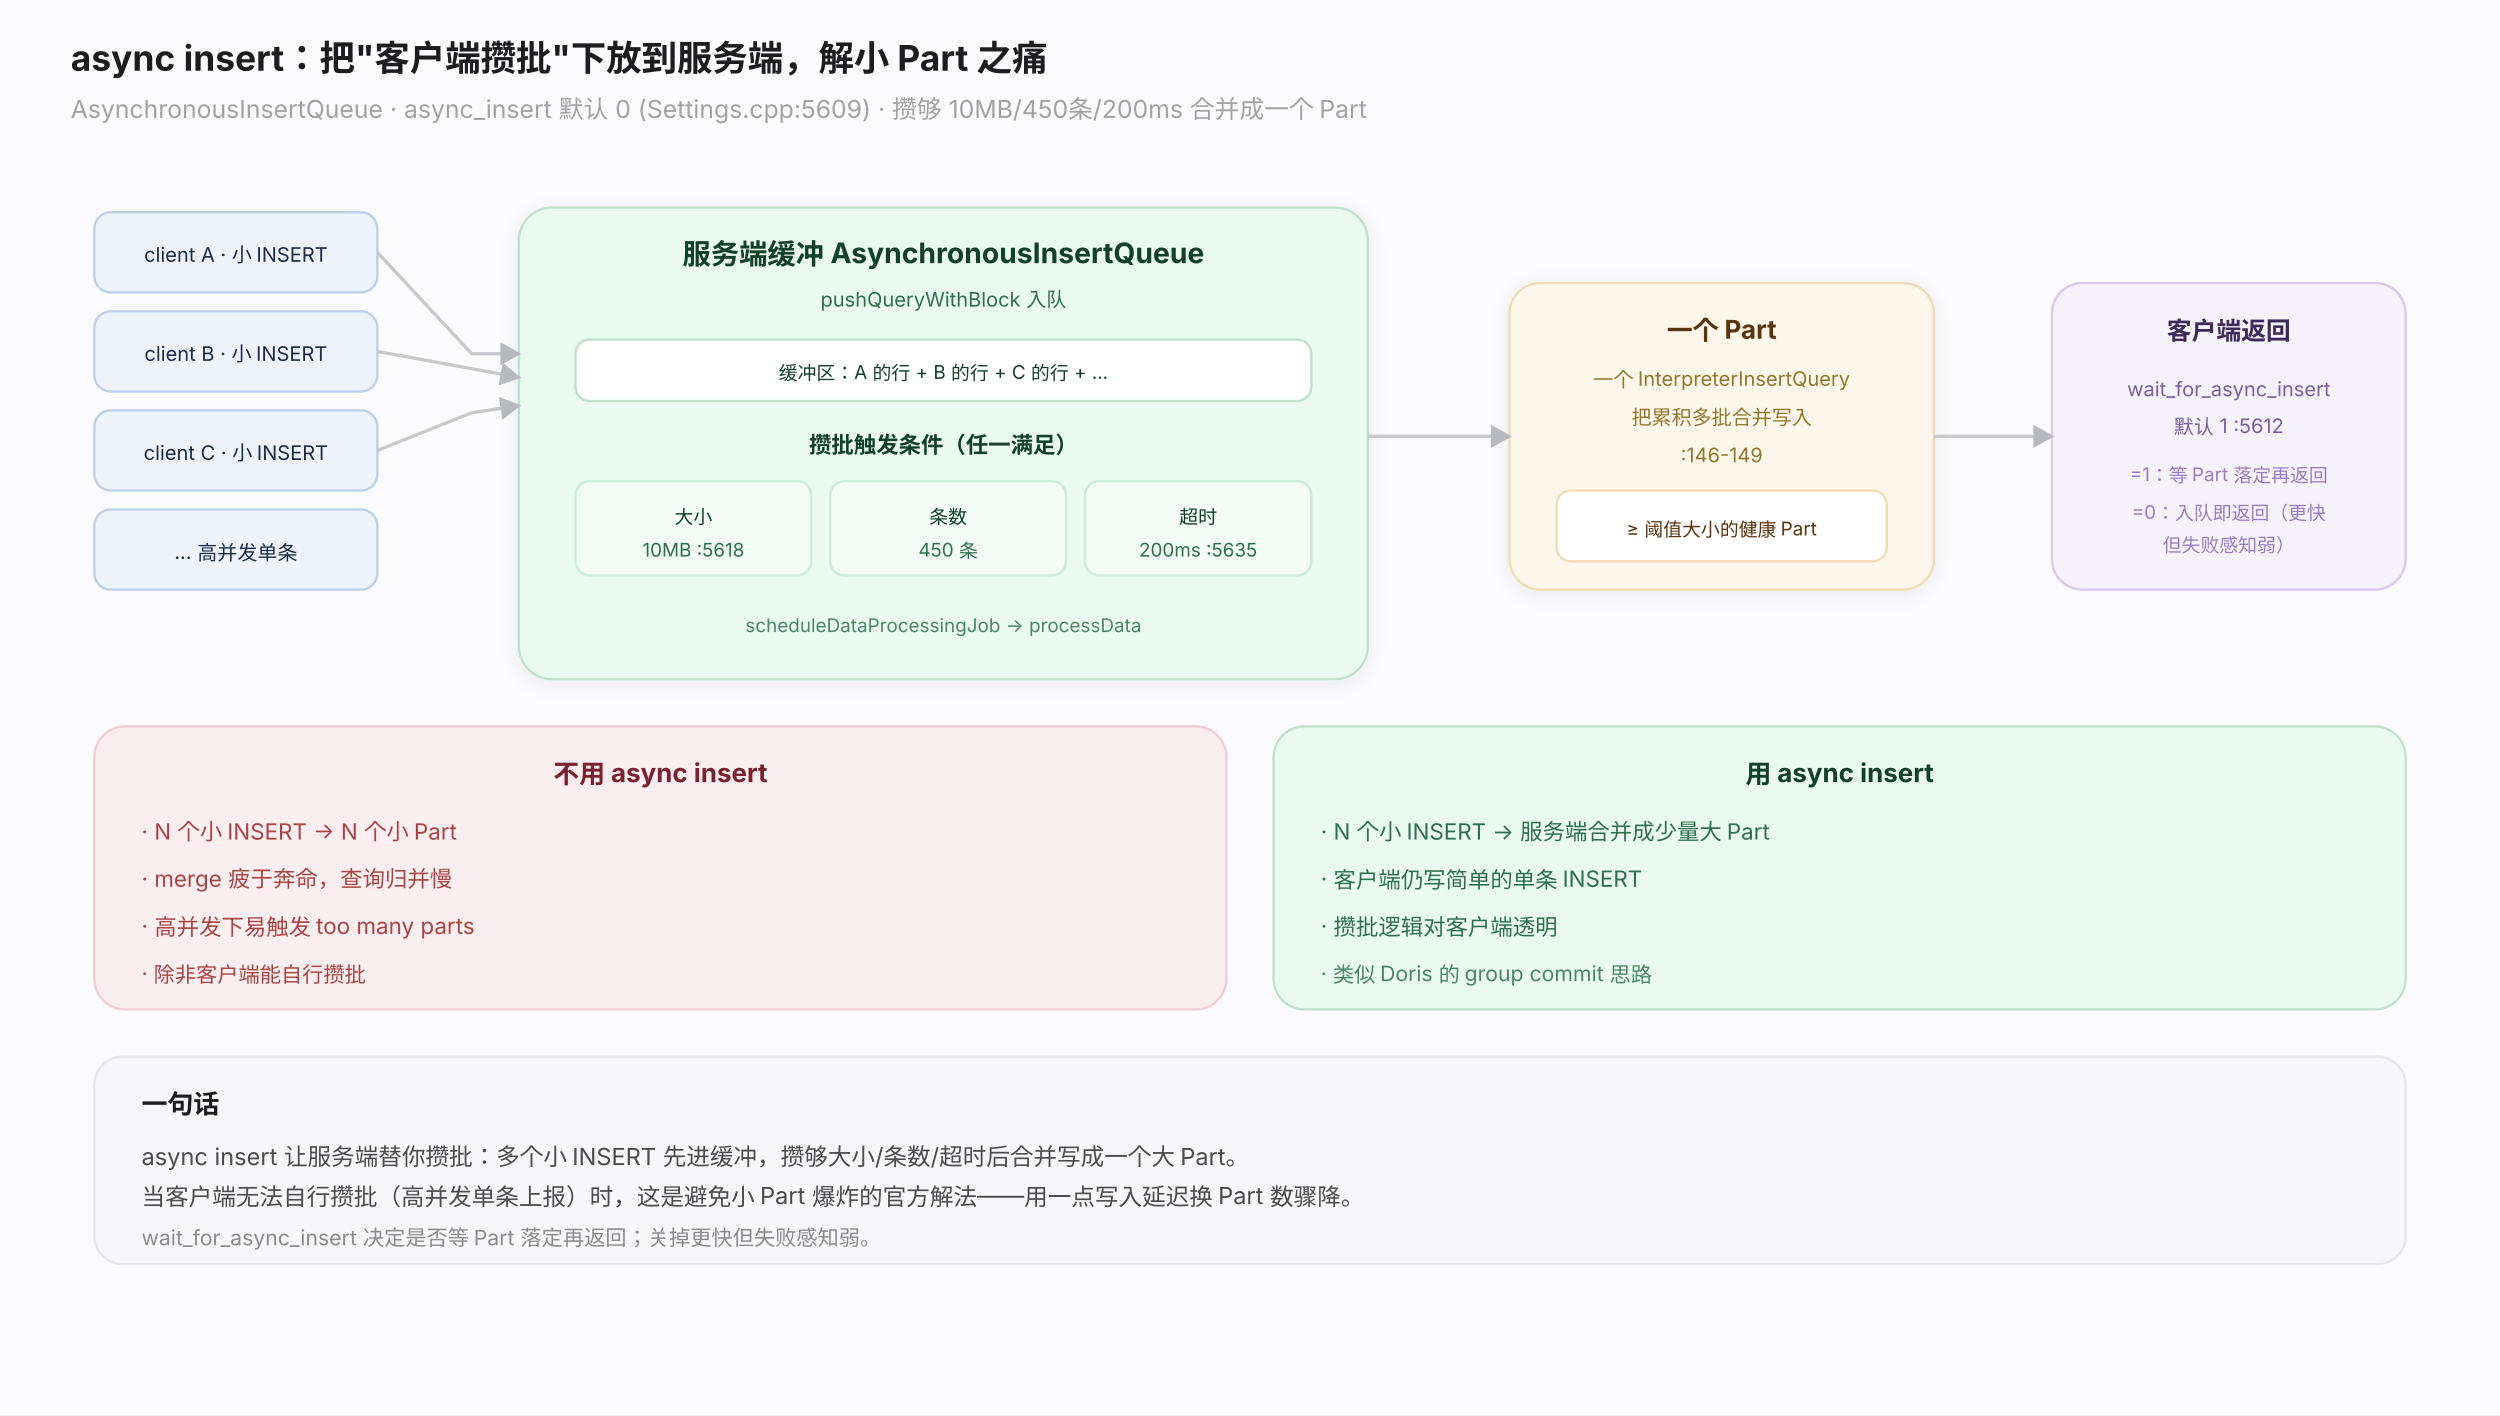
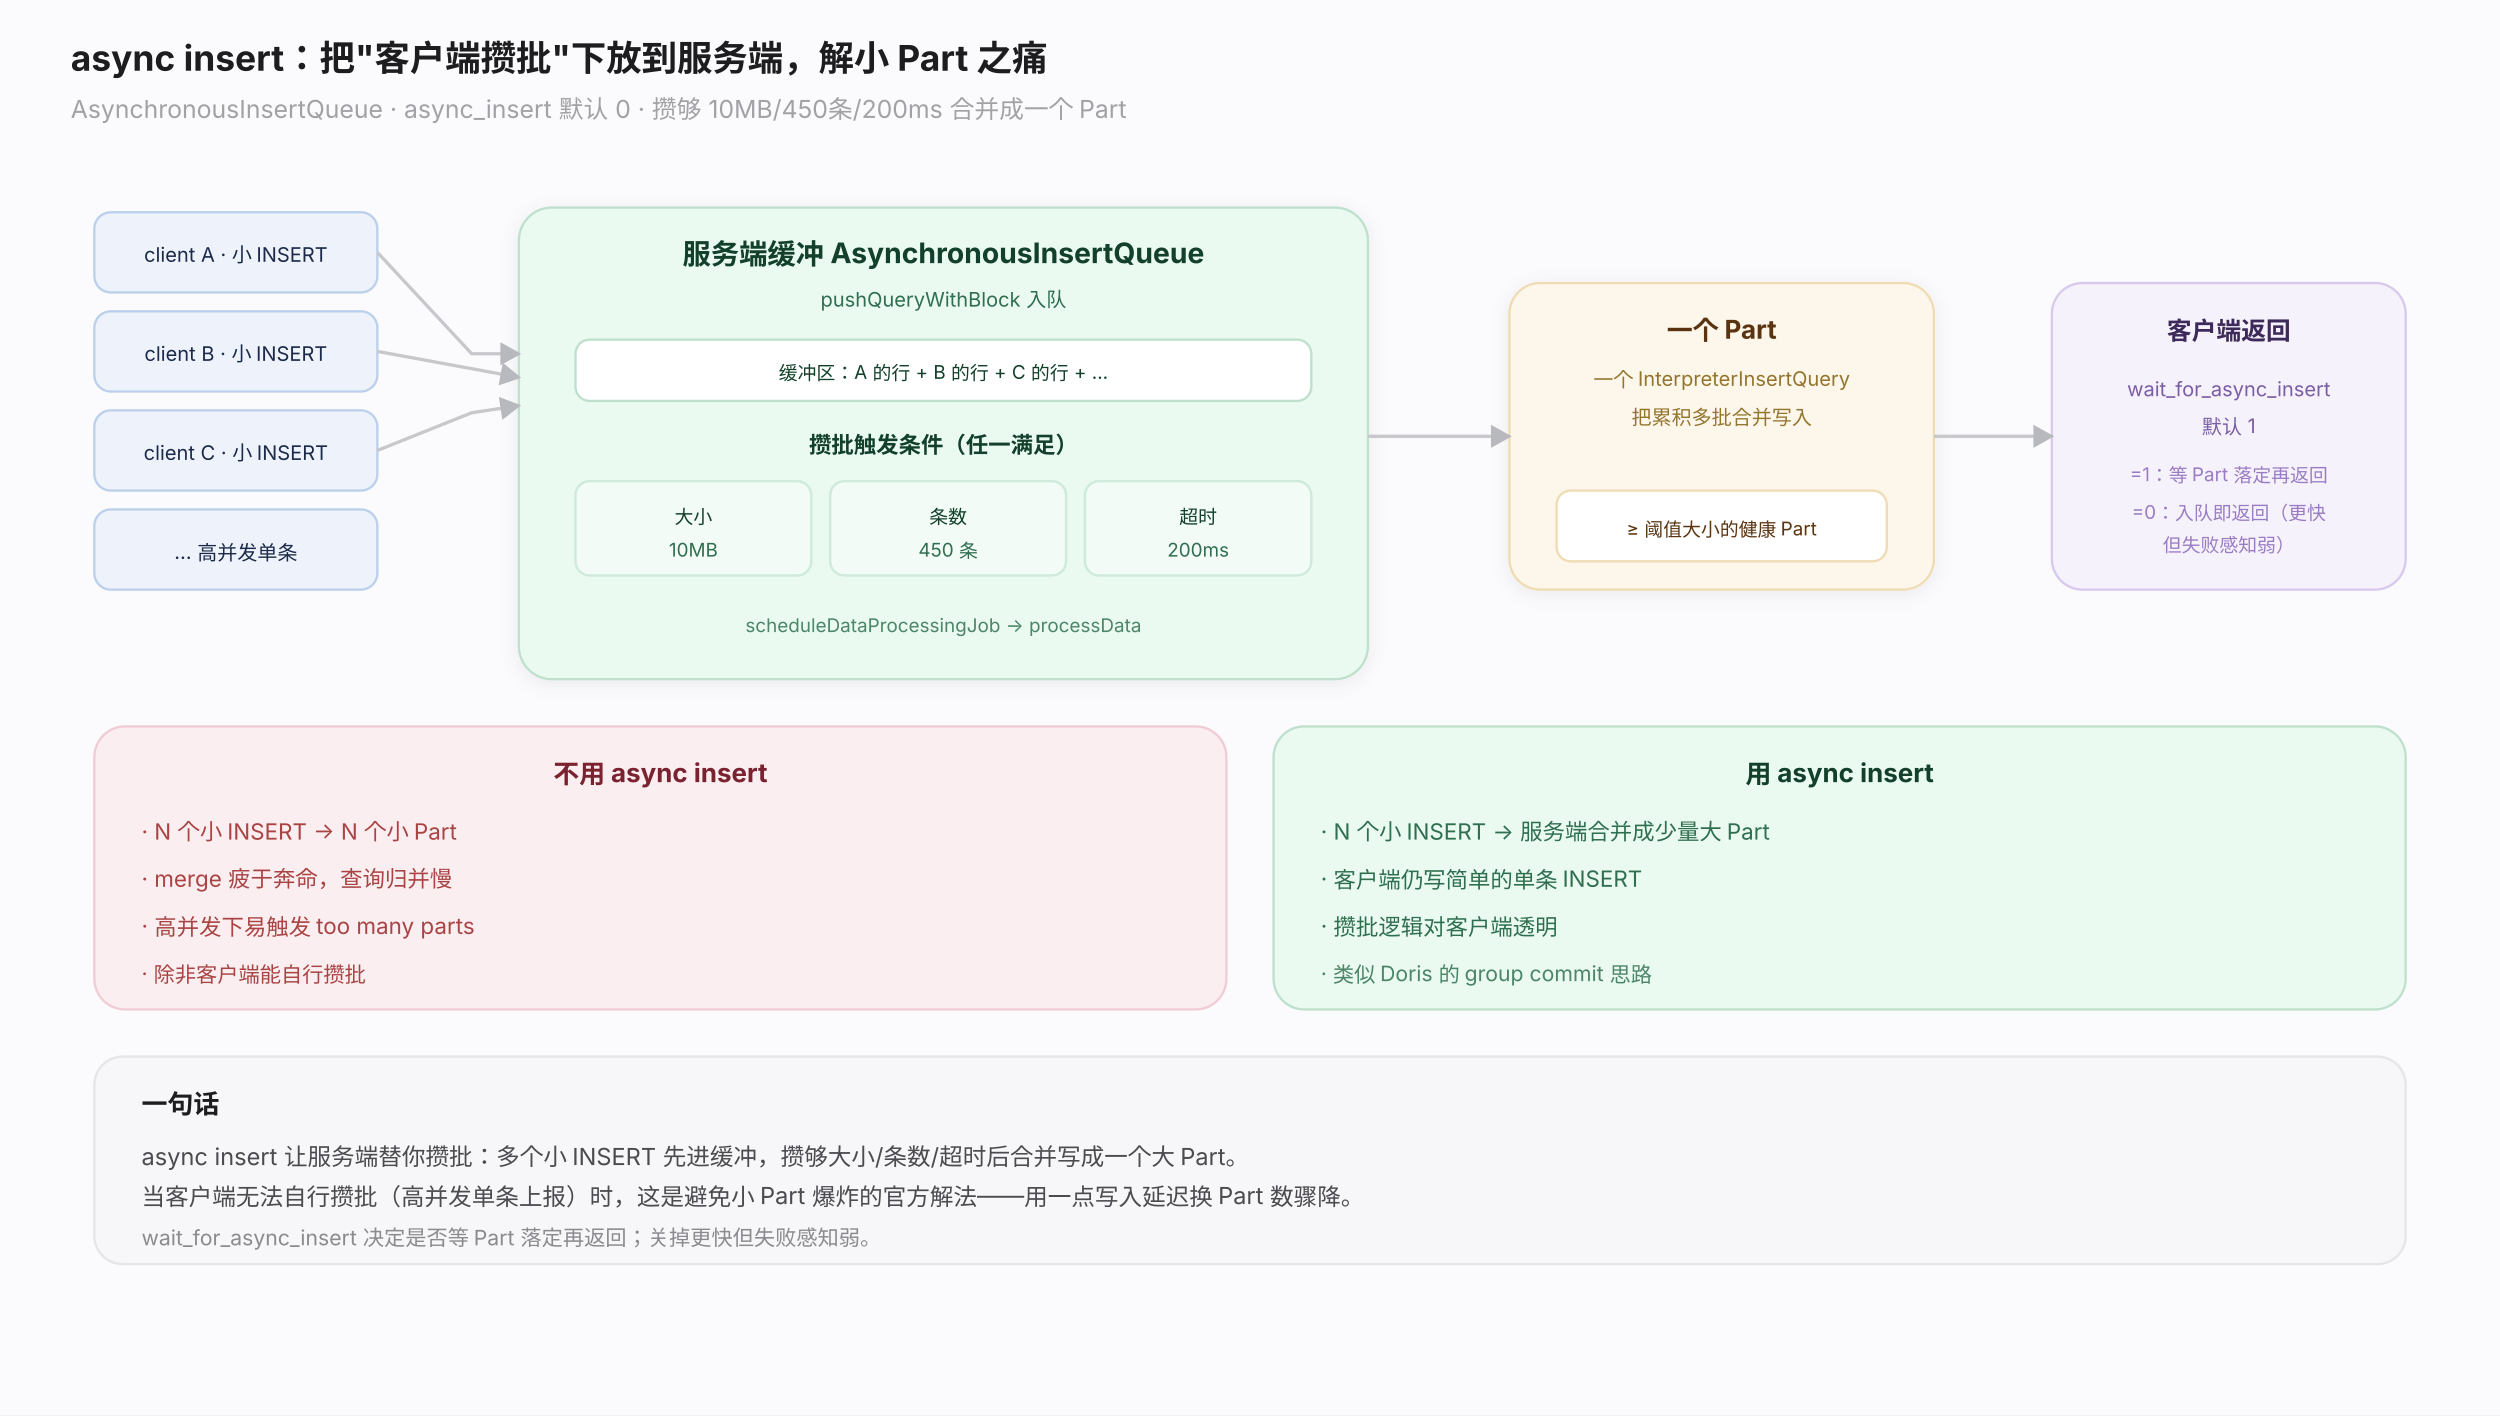
<svg xmlns="http://www.w3.org/2000/svg" width="1060" height="600" viewBox="0 0 1060 600" font-family="-apple-system,BlinkMacSystemFont,'SF Pro Display','Helvetica Neue','PingFang SC','Microsoft YaHei',sans-serif">
  <defs>
    <filter id="soft" x="-20%" y="-20%" width="140%" height="140%">
      <feDropShadow dx="0" dy="1.5" stdDeviation="4" flood-color="#1d1d1f" flood-opacity="0.07" />
    </filter>
    <marker id="ar" viewBox="0 0 10 10" refX="8" refY="5" markerWidth="7" markerHeight="7" orient="auto-start-reverse">
      <path d="M0,0 L9,5 L0,10 z" fill="#b8b8bf" />
    </marker>
  </defs>
  <rect width="1060" height="600" fill="#fbfbfd" />
  <text x="30" y="30" font-size="15" font-weight="700" fill="#1d1d1f">async insert：把"客户端攒批"下放到服务端，解小 Part 之痛</text>
-   <text x="30" y="50" font-size="10.5" fill="#a1a1a6">AsynchronousInsertQueue · async_insert 默认 0 (Settings.cpp:5609) · 攒够 10MB/450条/200ms 合并成一个 Part</text>
+   <text x="30" y="50" font-size="10.5" fill="#a1a1a6">AsynchronousInsertQueue · async_insert 默认 0 · 攒够 10MB/450条/200ms 合并成一个 Part</text>
  <g text-anchor="middle" font-size="8.5">
    <rect x="40" y="90" width="120" height="34" rx="7" fill="#eef3fb" stroke="#bcd0ec" />
    <text x="100" y="111" fill="#1b2a4a">client A · 小 INSERT</text>
    <rect x="40" y="132" width="120" height="34" rx="7" fill="#eef3fb" stroke="#bcd0ec" />
    <text x="100" y="153" fill="#1b2a4a">client B · 小 INSERT</text>
    <rect x="40" y="174" width="120" height="34" rx="7" fill="#eef3fb" stroke="#bcd0ec" />
    <text x="100" y="195" fill="#1b2a4a">client C · 小 INSERT</text>
    <rect x="40" y="216" width="120" height="34" rx="7" fill="#eef3fb" stroke="#bcd0ec" />
    <text x="100" y="237" fill="#1b2a4a">… 高并发单条</text>
  </g>
  <rect x="220" y="88" width="360" height="200" rx="14" fill="#eafaf1" stroke="#bfe0cd" filter="url(#soft)" />
  <text x="400" y="112" font-size="12" font-weight="700" fill="#12402a" text-anchor="middle">服务端缓冲 AsynchronousInsertQueue</text>
  <text x="400" y="130" font-size="8.5" fill="#2f6f4f" text-anchor="middle">pushQueryWithBlock 入队</text>
  <g text-anchor="middle" font-size="8">
    <rect x="244" y="144" width="312" height="26" rx="6" fill="#fff" stroke="#bfe0cd" />
    <text x="400" y="161" fill="#12402a">缓冲区：A 的行 + B 的行 + C 的行 + …</text>
  </g>
  <text x="400" y="192" font-size="9.5" font-weight="600" fill="#12402a" text-anchor="middle">攒批触发条件（任一满足）</text>
  <g text-anchor="middle" font-size="8">
    <rect x="244" y="204" width="100" height="40" rx="6" fill="#f2fbf6" stroke="#cdeadb" />
    <text x="294" y="222" fill="#12402a">大小</text>
-     <text x="294" y="236" fill="#2f6f4f">10MB :5618</text>
+     <text x="294" y="236" fill="#2f6f4f">10MB</text>
    <rect x="352" y="204" width="100" height="40" rx="6" fill="#f2fbf6" stroke="#cdeadb" />
    <text x="402" y="222" fill="#12402a">条数</text>
    <text x="402" y="236" fill="#2f6f4f">450 条</text>
    <rect x="460" y="204" width="96" height="40" rx="6" fill="#f2fbf6" stroke="#cdeadb" />
    <text x="508" y="222" fill="#12402a">超时</text>
-     <text x="508" y="236" fill="#2f6f4f">200ms :5635</text>
+     <text x="508" y="236" fill="#2f6f4f">200ms</text>
  </g>
  <text x="400" y="268" font-size="8" fill="#4c8567" text-anchor="middle">scheduleDataProcessingJob → processData</text>
  <rect x="640" y="120" width="180" height="130" rx="13" fill="#fdf6ea" stroke="#efdcb4" filter="url(#soft)" />
  <text x="730" y="144" font-size="11" font-weight="700" fill="#5a3410" text-anchor="middle">一个 Part</text>
  <text x="730" y="164" font-size="8.5" fill="#93762e" text-anchor="middle">一个 InterpreterInsertQuery</text>
  <text x="730" y="180" font-size="8.5" fill="#93762e" text-anchor="middle">把累积多批合并写入</text>
-   <text x="730" y="196" font-size="8.5" fill="#93762e" text-anchor="middle">:146-149</text>
  <rect x="660" y="208" width="140" height="30" rx="6" fill="#fff" stroke="#efdcb4" />
  <text x="730" y="227" font-size="8" fill="#5a3410" text-anchor="middle">≥ 阈值大小的健康 Part</text>
  <rect x="870" y="120" width="150" height="130" rx="13" fill="#f6f2fb" stroke="#d9c9ec" />
  <text x="945" y="144" font-size="10.5" font-weight="700" fill="#3d2a5a" text-anchor="middle">客户端返回</text>
  <text x="945" y="168" font-size="8.5" fill="#7a5da5" text-anchor="middle">wait_for_async_insert</text>
-   <text x="945" y="184" font-size="8.5" fill="#7a5da5" text-anchor="middle">默认 1 :5612</text>
+   <text x="945" y="184" font-size="8.5" fill="#7a5da5" text-anchor="middle">默认 1</text>
  <text x="945" y="204" font-size="8" fill="#9a7cc4" text-anchor="middle">=1：等 Part 落定再返回</text>
  <text x="945" y="220" font-size="8" fill="#9a7cc4" text-anchor="middle">=0：入队即返回（更快</text>
  <text x="945" y="234" font-size="8" fill="#9a7cc4" text-anchor="middle">但失败感知弱）</text>
  <g stroke="#c7c7cc" stroke-width="1.4" fill="none">
    <path d="M160,107 L200,150 L220,150" marker-end="url(#ar)" />
    <path d="M160,149 L220,160" marker-end="url(#ar)" />
    <path d="M160,191 L200,175 L220,172" marker-end="url(#ar)" />
    <line x1="580" y1="185" x2="640" y2="185" marker-end="url(#ar)" />
    <line x1="820" y1="185" x2="870" y2="185" marker-end="url(#ar)" />
  </g>
  <rect x="40" y="308" width="480" height="120" rx="13" fill="#fbeef0" stroke="#f0cdd4" />
  <text x="280" y="332" font-size="11" font-weight="700" fill="#7a2230" text-anchor="middle">不用 async insert</text>
  <text x="60" y="356" font-size="9.5" fill="#a44">· N 个小 INSERT → N 个小 Part</text>
  <text x="60" y="376" font-size="9.5" fill="#a44">· merge 疲于奔命，查询归并慢</text>
  <text x="60" y="396" font-size="9.5" fill="#a44">· 高并发下易触发 too many parts</text>
  <text x="60" y="416" font-size="9" fill="#a44">· 除非客户端能自行攒批</text>
  <rect x="540" y="308" width="480" height="120" rx="13" fill="#eafaf1" stroke="#bfe0cd" />
  <text x="780" y="332" font-size="11" font-weight="700" fill="#12402a" text-anchor="middle">用 async insert</text>
  <text x="560" y="356" font-size="9.5" fill="#2f6f4f">· N 个小 INSERT → 服务端合并成少量大 Part</text>
  <text x="560" y="376" font-size="9.5" fill="#2f6f4f">· 客户端仍写简单的单条 INSERT</text>
  <text x="560" y="396" font-size="9.5" fill="#2f6f4f">· 攒批逻辑对客户端透明</text>
  <text x="560" y="416" font-size="9" fill="#4c8567">· 类似 Doris 的 group commit 思路</text>
  <rect x="40" y="448" width="980" height="88" rx="12" fill="#f7f7f9" stroke="#e6e6ea" />
  <text x="60" y="472" font-size="11" font-weight="700" fill="#1d1d1f">一句话</text>
  <text x="60" y="494" font-size="10" fill="#4b4b50">async insert 让服务端替你攒批：多个小 INSERT 先进缓冲，攒够大小/条数/超时后合并写成一个大 Part。</text>
  <text x="60" y="511" font-size="10" fill="#4b4b50">当客户端无法自行攒批（高并发单条上报）时，这是避免小 Part 爆炸的官方解法——用一点写入延迟换 Part 数骤降。</text>
  <text x="60" y="528" font-size="9" fill="#8a8a8f">wait_for_async_insert 决定是否等 Part 落定再返回；关掉更快但失败感知弱。</text>
</svg>
